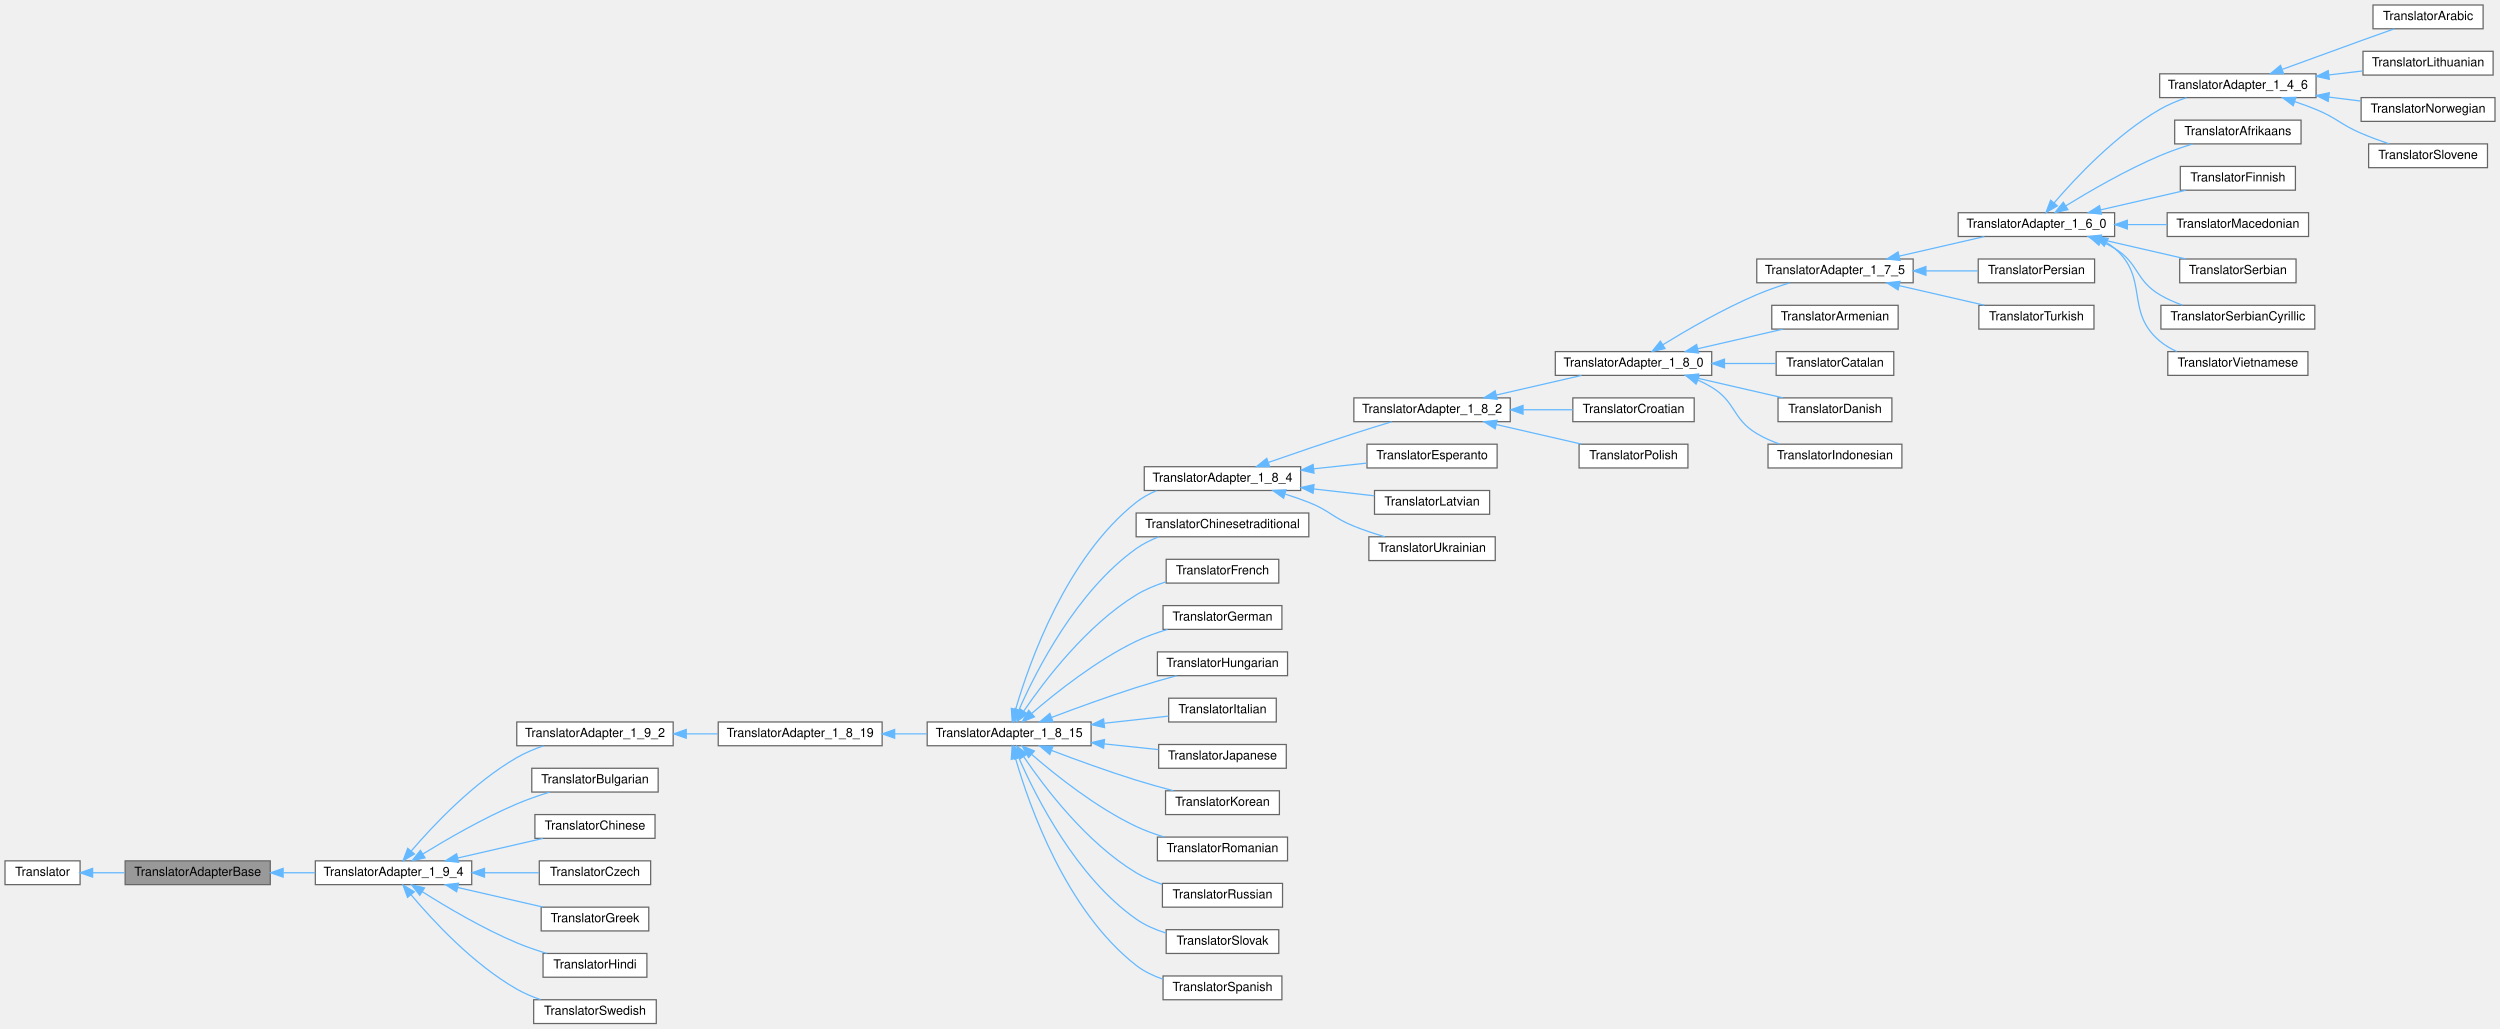
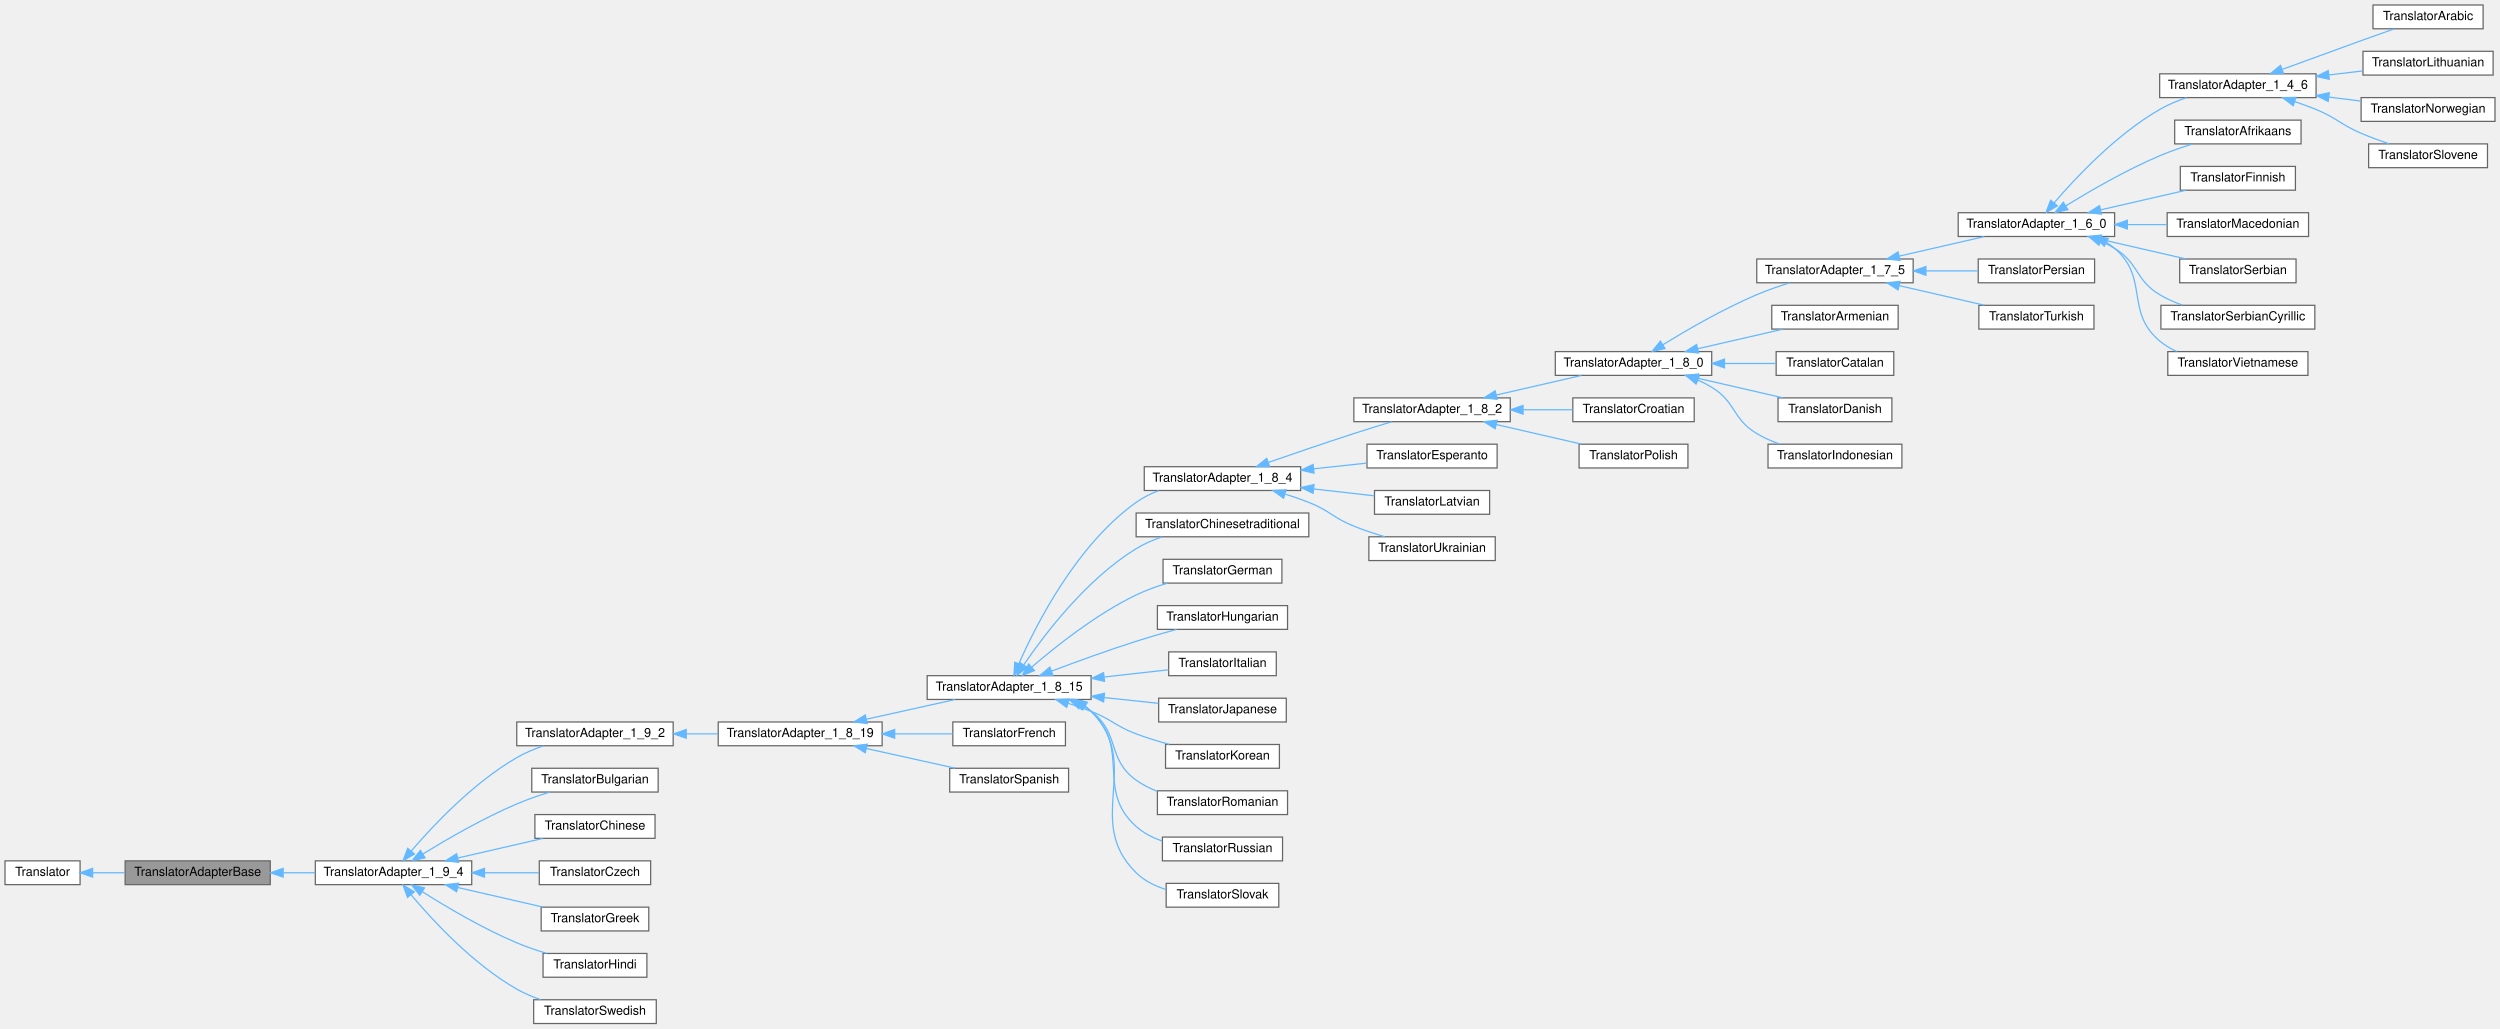
<svg xmlns="http://www.w3.org/2000/svg" xmlns:xlink="http://www.w3.org/1999/xlink" width="1998pt" height="822pt" viewBox="0.00 0.00 1998.00 822.00">
  <g id="graph0" class="graph" transform="scale(1 1) rotate(0) translate(4 818)">
    <g id="node1" class="node">
      <g id="a_node1">
        <a xlink:title="Base of the translator adapter tree.">
          <polygon fill="#999999" stroke="#666666" points="212,-130 96,-130 96,-111 212,-111 212,-130" />
          <text text-anchor="middle" x="154" y="-118" font-family="Helvetica,sans-Serif" font-size="10.00" fill="#000000">TranslatorAdapterBase</text>
        </a>
      </g>
    </g>
    <g id="node3" class="node">
      <g id="a_node3">
        <a xlink:href="../../d0/d33/class_translator_adapter__1__9__4.html" target="_top" xlink:title=" ">
          <polygon fill="#ffffff" stroke="#666666" points="373,-130 248,-130 248,-111 373,-111 373,-130" />
          <text text-anchor="middle" x="310.5" y="-118" font-family="Helvetica,sans-Serif" font-size="10.00" fill="#000000">TranslatorAdapter_1_9_4</text>
        </a>
      </g>
    </g>
    <g id="edge2" class="edge">
      <path fill="none" stroke="#63b8ff" d="M222.505,-120.5C230.977,-120.5 239.603,-120.5 247.979,-120.5" />
      <polygon fill="#63b8ff" stroke="#63b8ff" points="222.275,-117 212.275,-120.5 222.275,-124 222.275,-117" />
    </g>
    <g id="node2" class="node">
      <g id="a_node2">
        <a xlink:href="../../d8/dfb/class_translator.html" target="_top" xlink:title="Abstract base class for all translatable text fragments.">
          <polygon fill="#ffffff" stroke="#666666" points="60,-130 0,-130 0,-111 60,-111 60,-130" />
          <text text-anchor="middle" x="30" y="-118" font-family="Helvetica,sans-Serif" font-size="10.00" fill="#000000">Translator</text>
        </a>
      </g>
    </g>
    <g id="edge1" class="edge">
      <path fill="none" stroke="#63b8ff" d="M70.281,-120.5C78.379,-120.5 87.043,-120.5 95.614,-120.5" />
      <polygon fill="#63b8ff" stroke="#63b8ff" points="70.017,-117 60.017,-120.5 70.017,-124 70.017,-117" />
    </g>
    <g id="node4" class="node">
      <g id="a_node4">
        <a xlink:href="../../d3/d2e/class_translator_adapter__1__9__2.html" target="_top" xlink:title=" ">
          <polygon fill="#ffffff" stroke="#666666" points="534,-241 409,-241 409,-222 534,-222 534,-241" />
          <text text-anchor="middle" x="471.5" y="-229" font-family="Helvetica,sans-Serif" font-size="10.00" fill="#000000">TranslatorAdapter_1_9_2</text>
        </a>
      </g>
    </g>
    <g id="edge3" class="edge">
      <path fill="none" stroke="#63b8ff" d="M324.555,-137.758C342.22,-158.372 374.439,-192.564 409,-212.5 415.582,-216.297 423,-219.407 430.365,-221.931" />
      <polygon fill="#63b8ff" stroke="#63b8ff" points="327.224,-135.494 318.115,-130.084 321.862,-139.994 327.224,-135.494" />
    </g>
    <g id="node45" class="node">
      <g id="a_node45">
        <a xlink:href="../../da/dbb/class_translator_bulgarian.html" target="_top" xlink:title=" ">
          <polygon fill="#ffffff" stroke="#666666" points="522,-204 421,-204 421,-185 522,-185 522,-204" />
          <text text-anchor="middle" x="471.5" y="-192" font-family="Helvetica,sans-Serif" font-size="10.00" fill="#000000">TranslatorBulgarian</text>
        </a>
      </g>
    </g>
    <g id="edge44" class="edge">
      <path fill="none" stroke="#63b8ff" d="M333.867,-135.431C353.384,-147.435 382.238,-164.116 409,-175.5 417.349,-179.051 426.583,-182.239 435.334,-184.942" />
      <polygon fill="#63b8ff" stroke="#63b8ff" points="335.681,-132.438 325.343,-130.12 331.979,-138.379 335.681,-132.438" />
    </g>
    <g id="node46" class="node">
      <g id="a_node46">
        <a xlink:href="../../d6/db6/class_translator_chinese.html" target="_top" xlink:title=" ">
          <polygon fill="#ffffff" stroke="#666666" points="519.5,-167 423.5,-167 423.5,-148 519.5,-148 519.5,-167" />
          <text text-anchor="middle" x="471.5" y="-155" font-family="Helvetica,sans-Serif" font-size="10.00" fill="#000000">TranslatorChinese</text>
        </a>
      </g>
    </g>
    <g id="edge45" class="edge">
      <path fill="none" stroke="#63b8ff" d="M361.795,-132.288C383.775,-137.34 409.115,-143.163 429.899,-147.94" />
      <polygon fill="#63b8ff" stroke="#63b8ff" points="362.491,-128.857 351.962,-130.028 360.923,-135.679 362.491,-128.857" />
    </g>
    <g id="node47" class="node">
      <g id="a_node47">
        <a xlink:href="../../dd/d8a/class_translator_czech.html" target="_top" xlink:title=" ">
          <polygon fill="#ffffff" stroke="#666666" points="516,-130 427,-130 427,-111 516,-111 516,-130" />
          <text text-anchor="middle" x="471.5" y="-118" font-family="Helvetica,sans-Serif" font-size="10.00" fill="#000000">TranslatorCzech</text>
        </a>
      </g>
    </g>
    <g id="edge46" class="edge">
      <path fill="none" stroke="#63b8ff" d="M383.345,-120.5C398.103,-120.5 413.207,-120.5 426.649,-120.5" />
      <polygon fill="#63b8ff" stroke="#63b8ff" points="383.208,-117 373.208,-120.5 383.208,-124 383.208,-117" />
    </g>
    <g id="node48" class="node">
      <g id="a_node48">
        <a xlink:href="../../df/d75/class_translator_greek.html" target="_top" xlink:title=" ">
          <polygon fill="#ffffff" stroke="#666666" points="514.5,-93 428.5,-93 428.5,-74 514.5,-74 514.5,-93" />
          <text text-anchor="middle" x="471.5" y="-81" font-family="Helvetica,sans-Serif" font-size="10.00" fill="#000000">TranslatorGreek</text>
        </a>
      </g>
    </g>
    <g id="edge47" class="edge">
      <path fill="none" stroke="#63b8ff" d="M361.795,-108.712C383.775,-103.66 409.115,-97.837 429.899,-93.06" />
      <polygon fill="#63b8ff" stroke="#63b8ff" points="360.923,-105.321 351.962,-110.972 362.491,-112.143 360.923,-105.321" />
    </g>
    <g id="node49" class="node">
      <g id="a_node49">
        <a xlink:href="../../d1/d8a/class_translator_hindi.html" target="_top" xlink:title=" ">
          <polygon fill="#ffffff" stroke="#666666" points="513,-56 430,-56 430,-37 513,-37 513,-56" />
          <text text-anchor="middle" x="471.5" y="-44" font-family="Helvetica,sans-Serif" font-size="10.00" fill="#000000">TranslatorHindi</text>
        </a>
      </g>
    </g>
    <g id="edge48" class="edge">
      <path fill="none" stroke="#63b8ff" d="M333.446,-105.378C352.917,-93.062 381.926,-75.905 409,-64.5 416.596,-61.3 424.943,-58.461 432.993,-56.038" />
      <polygon fill="#63b8ff" stroke="#63b8ff" points="331.485,-102.478 324.958,-110.823 335.265,-108.37 331.485,-102.478" />
    </g>
    <g id="node50" class="node">
      <g id="a_node50">
        <a xlink:href="../../d5/d5c/class_translator_swedish.html" target="_top" xlink:title=" ">
          <polygon fill="#ffffff" stroke="#666666" points="520.5,-19 422.5,-19 422.5,0 520.5,0 520.5,-19" />
          <text text-anchor="middle" x="471.5" y="-7" font-family="Helvetica,sans-Serif" font-size="10.00" fill="#000000">TranslatorSwedish</text>
        </a>
      </g>
    </g>
    <g id="edge49" class="edge">
      <path fill="none" stroke="#63b8ff" d="M324.466,-102.962C342.041,-82.031 374.171,-47.375 409,-27.5 414.884,-24.142 421.444,-21.369 428.038,-19.092" />
      <polygon fill="#63b8ff" stroke="#63b8ff" points="321.705,-100.808 318.061,-110.757 327.113,-105.252 321.705,-100.808" />
    </g>
    <g id="node5" class="node">
      <g id="a_node5">
        <a xlink:href="../../de/dde/class_translator_adapter__1__8__19.html" target="_top" xlink:title=" ">
          <polygon fill="#ffffff" stroke="#666666" points="701,-241 570,-241 570,-222 701,-222 701,-241" />
          <text text-anchor="middle" x="635.5" y="-229" font-family="Helvetica,sans-Serif" font-size="10.00" fill="#000000">TranslatorAdapter_1_8_19</text>
        </a>
      </g>
    </g>
    <g id="edge4" class="edge">
      <path fill="none" stroke="#63b8ff" d="M544.574,-231.5C552.956,-231.5 561.463,-231.5 569.74,-231.5" />
      <polygon fill="#63b8ff" stroke="#63b8ff" points="544.438,-228 534.438,-231.5 544.438,-235 544.438,-228" />
    </g>
    <g id="node6" class="node">
      <g id="a_node6">
        <a xlink:href="../../d4/d2e/class_translator_adapter__1__8__15.html" target="_top" xlink:title=" ">
-           <polygon fill="#ffffff" stroke="#666666" points="868,-241 737,-241 737,-222 868,-222 868,-241" />
-           <text text-anchor="middle" x="802.5" y="-229" font-family="Helvetica,sans-Serif" font-size="10.00" fill="#000000">TranslatorAdapter_1_8_15</text>
+           <polygon fill="#ffffff" stroke="#666666" points="868,-278 737,-278 737,-259 868,-259 868,-278" />
+           <text text-anchor="middle" x="802.5" y="-266" font-family="Helvetica,sans-Serif" font-size="10.00" fill="#000000">TranslatorAdapter_1_8_15</text>
        </a>
      </g>
    </g>
    <g id="edge5" class="edge">
-       <path fill="none" stroke="#63b8ff" d="M711.066,-231.5C719.685,-231.5 728.417,-231.5 736.891,-231.5" />
+       <path fill="none" stroke="#63b8ff" d="M688.399,-243.22C711.269,-248.287 737.692,-254.142 759.349,-258.94" />
+       <polygon fill="#63b8ff" stroke="#63b8ff" points="689.027,-239.774 678.507,-241.028 687.513,-246.609 689.027,-239.774" />
+     </g>
+     <g id="node43" class="node">
+       <g id="a_node43">
+         <a xlink:href="../../da/d1a/class_translator_french.html" target="_top" xlink:title=" ">
+           <polygon fill="#ffffff" stroke="#666666" points="847.5,-241 757.5,-241 757.5,-222 847.5,-222 847.5,-241" />
+           <text text-anchor="middle" x="802.5" y="-229" font-family="Helvetica,sans-Serif" font-size="10.00" fill="#000000">TranslatorFrench</text>
+         </a>
+       </g>
+     </g>
+     <g id="edge42" class="edge">
+       <path fill="none" stroke="#63b8ff" d="M711.271,-231.5C726.982,-231.5 743.061,-231.5 757.258,-231.5" />
      <polygon fill="#63b8ff" stroke="#63b8ff" points="711.024,-228 701.024,-231.5 711.024,-235 711.024,-228" />
+     </g>
+     <g id="node44" class="node">
+       <g id="a_node44">
+         <a xlink:href="../../dc/d44/class_translator_spanish.html" target="_top" xlink:title=" ">
+           <polygon fill="#ffffff" stroke="#666666" points="850,-204 755,-204 755,-185 850,-185 850,-204" />
+           <text text-anchor="middle" x="802.5" y="-192" font-family="Helvetica,sans-Serif" font-size="10.00" fill="#000000">TranslatorSpanish</text>
+         </a>
+       </g>
+     </g>
+     <g id="edge43" class="edge">
+       <path fill="none" stroke="#63b8ff" d="M688.399,-219.78C711.269,-214.713 737.692,-208.858 759.349,-204.06" />
+       <polygon fill="#63b8ff" stroke="#63b8ff" points="687.513,-216.391 678.507,-221.972 689.027,-223.226 687.513,-216.391" />
    </g>
    <g id="node7" class="node">
      <g id="a_node7">
        <a xlink:href="../../de/d2f/class_translator_adapter__1__8__4.html" target="_top" xlink:title=" ">
          <polygon fill="#ffffff" stroke="#666666" points="1035.5,-445 910.5,-445 910.5,-426 1035.5,-426 1035.5,-445" />
          <text text-anchor="middle" x="973" y="-433" font-family="Helvetica,sans-Serif" font-size="10.00" fill="#000000">TranslatorAdapter_1_8_4</text>
        </a>
      </g>
    </g>
    <g id="edge6" class="edge">
-       <path fill="none" stroke="#63b8ff" d="M807.689,-251.123C818.745,-289.03 848.282,-372.461 904,-416.5 908.874,-420.352 914.476,-423.425 920.336,-425.875" />
-       <polygon fill="#63b8ff" stroke="#63b8ff" points="811.009,-249.999 804.947,-241.31 804.267,-251.883 811.009,-249.999" />
+       <path fill="none" stroke="#63b8ff" d="M810.334,-287.654C824.308,-319.387 856.585,-382.709 904,-416.5 909.464,-420.394 915.693,-423.491 922.121,-425.953" />
+       <polygon fill="#63b8ff" stroke="#63b8ff" points="813.441,-286.019 806.301,-278.191 807.002,-288.763 813.441,-286.019" />
    </g>
    <g id="node34" class="node">
      <g id="a_node34">
        <a xlink:href="../../dd/df6/class_translator_chinesetraditional.html" target="_top" xlink:title=" ">
          <polygon fill="#ffffff" stroke="#666666" points="1042,-408 904,-408 904,-389 1042,-389 1042,-408" />
          <text text-anchor="middle" x="973" y="-396" font-family="Helvetica,sans-Serif" font-size="10.00" fill="#000000">TranslatorChinesetraditional</text>
        </a>
      </g>
    </g>
    <g id="edge33" class="edge">
-       <path fill="none" stroke="#63b8ff" d="M810.334,-250.654C824.308,-282.387 856.585,-345.709 904,-379.5 909.464,-383.394 915.693,-386.491 922.121,-388.953" />
-       <polygon fill="#63b8ff" stroke="#63b8ff" points="813.441,-249.018 806.301,-241.191 807.002,-251.763 813.441,-249.018" />
+       <path fill="none" stroke="#63b8ff" d="M814.172,-286.649C831.02,-311.372 864.505,-355.319 904,-379.5 910.358,-383.393 917.526,-386.505 924.775,-388.988" />
+       <polygon fill="#63b8ff" stroke="#63b8ff" points="817.003,-284.585 808.552,-278.196 811.174,-288.461 817.003,-284.585" />
    </g>
    <g id="node35" class="node">
      <g id="a_node35">
-         <a xlink:href="../../da/d1a/class_translator_french.html" target="_top" xlink:title=" ">
-           <polygon fill="#ffffff" stroke="#666666" points="1018,-371 928,-371 928,-352 1018,-352 1018,-371" />
-           <text text-anchor="middle" x="973" y="-359" font-family="Helvetica,sans-Serif" font-size="10.00" fill="#000000">TranslatorFrench</text>
+         <a xlink:href="../../d6/d07/class_translator_german.html" target="_top" xlink:title=" ">
+           <polygon fill="#ffffff" stroke="#666666" points="1020.5,-371 925.5,-371 925.5,-352 1020.5,-352 1020.5,-371" />
+           <text text-anchor="middle" x="973" y="-359" font-family="Helvetica,sans-Serif" font-size="10.00" fill="#000000">TranslatorGerman</text>
        </a>
      </g>
    </g>
    <g id="edge34" class="edge">
-       <path fill="none" stroke="#63b8ff" d="M814.172,-249.649C831.02,-274.372 864.505,-318.319 904,-342.5 911.206,-346.912 919.452,-350.32 927.677,-352.947" />
-       <polygon fill="#63b8ff" stroke="#63b8ff" points="817.003,-247.585 808.552,-241.196 811.174,-251.461 817.003,-247.585" />
+       <path fill="none" stroke="#63b8ff" d="M820.625,-284.89C839.976,-301.59 872.174,-327.152 904,-342.5 911.834,-346.278 920.543,-349.41 929.062,-351.968" />
+       <polygon fill="#63b8ff" stroke="#63b8ff" points="822.744,-282.093 812.922,-278.121 818.123,-287.351 822.744,-282.093" />
    </g>
    <g id="node36" class="node">
      <g id="a_node36">
-         <a xlink:href="../../d6/d07/class_translator_german.html" target="_top" xlink:title=" ">
-           <polygon fill="#ffffff" stroke="#666666" points="1020.5,-334 925.5,-334 925.5,-315 1020.5,-315 1020.5,-334" />
-           <text text-anchor="middle" x="973" y="-322" font-family="Helvetica,sans-Serif" font-size="10.00" fill="#000000">TranslatorGerman</text>
+         <a xlink:href="../../db/d5f/class_translator_hungarian.html" target="_top" xlink:title=" ">
+           <polygon fill="#ffffff" stroke="#666666" points="1025,-334 921,-334 921,-315 1025,-315 1025,-334" />
+           <text text-anchor="middle" x="973" y="-322" font-family="Helvetica,sans-Serif" font-size="10.00" fill="#000000">TranslatorHungarian</text>
        </a>
      </g>
    </g>
    <g id="edge35" class="edge">
-       <path fill="none" stroke="#63b8ff" d="M820.625,-247.89C839.976,-264.59 872.174,-290.152 904,-305.5 911.834,-309.278 920.543,-312.41 929.062,-314.968" />
-       <polygon fill="#63b8ff" stroke="#63b8ff" points="822.744,-245.093 812.922,-241.121 818.123,-250.351 822.744,-245.093" />
+       <path fill="none" stroke="#63b8ff" d="M836.345,-281.615C855.968,-289.024 881.226,-298.227 904,-305.5 914.416,-308.827 925.824,-312.111 936.312,-314.99" />
+       <polygon fill="#63b8ff" stroke="#63b8ff" points="837.512,-278.315 826.921,-278.032 835.024,-284.858 837.512,-278.315" />
    </g>
    <g id="node37" class="node">
      <g id="a_node37">
-         <a xlink:href="../../db/d5f/class_translator_hungarian.html" target="_top" xlink:title=" ">
-           <polygon fill="#ffffff" stroke="#666666" points="1025,-297 921,-297 921,-278 1025,-278 1025,-297" />
-           <text text-anchor="middle" x="973" y="-285" font-family="Helvetica,sans-Serif" font-size="10.00" fill="#000000">TranslatorHungarian</text>
+         <a xlink:href="../../d2/df8/class_translator_italian.html" target="_top" xlink:title=" ">
+           <polygon fill="#ffffff" stroke="#666666" points="1016,-297 930,-297 930,-278 1016,-278 1016,-297" />
+           <text text-anchor="middle" x="973" y="-285" font-family="Helvetica,sans-Serif" font-size="10.00" fill="#000000">TranslatorItalian</text>
        </a>
      </g>
    </g>
    <g id="edge36" class="edge">
-       <path fill="none" stroke="#63b8ff" d="M836.345,-244.615C855.968,-252.024 881.226,-261.227 904,-268.5 914.416,-271.827 925.824,-275.111 936.312,-277.99" />
-       <polygon fill="#63b8ff" stroke="#63b8ff" points="837.512,-241.315 826.921,-241.032 835.024,-247.858 837.512,-241.315" />
+       <path fill="none" stroke="#63b8ff" d="M878.672,-276.988C896.226,-278.945 914.299,-280.959 929.869,-282.694" />
+       <polygon fill="#63b8ff" stroke="#63b8ff" points="878.746,-273.475 868.42,-275.846 877.971,-280.432 878.746,-273.475" />
    </g>
    <g id="node38" class="node">
      <g id="a_node38">
-         <a xlink:href="../../d2/df8/class_translator_italian.html" target="_top" xlink:title=" ">
-           <polygon fill="#ffffff" stroke="#666666" points="1016,-260 930,-260 930,-241 1016,-241 1016,-260" />
-           <text text-anchor="middle" x="973" y="-248" font-family="Helvetica,sans-Serif" font-size="10.00" fill="#000000">TranslatorItalian</text>
+         <a xlink:href="../../d1/d6a/class_translator_japanese.html" target="_top" xlink:title=" ">
+           <polygon fill="#ffffff" stroke="#666666" points="1024,-260 922,-260 922,-241 1024,-241 1024,-260" />
+           <text text-anchor="middle" x="973" y="-248" font-family="Helvetica,sans-Serif" font-size="10.00" fill="#000000">TranslatorJapanese</text>
        </a>
      </g>
    </g>
    <g id="edge37" class="edge">
-       <path fill="none" stroke="#63b8ff" d="M878.672,-239.988C896.226,-241.945 914.299,-243.959 929.869,-245.694" />
-       <polygon fill="#63b8ff" stroke="#63b8ff" points="878.746,-236.475 868.42,-238.846 877.971,-243.432 878.746,-236.475" />
+       <path fill="none" stroke="#63b8ff" d="M878.484,-260.478C893.139,-258.931 908.163,-257.345 921.797,-255.906" />
+       <polygon fill="#63b8ff" stroke="#63b8ff" points="877.997,-257.01 868.42,-261.541 878.732,-263.971 877.997,-257.01" />
    </g>
    <g id="node39" class="node">
      <g id="a_node39">
-         <a xlink:href="../../d1/d6a/class_translator_japanese.html" target="_top" xlink:title=" ">
-           <polygon fill="#ffffff" stroke="#666666" points="1024,-223 922,-223 922,-204 1024,-204 1024,-223" />
-           <text text-anchor="middle" x="973" y="-211" font-family="Helvetica,sans-Serif" font-size="10.00" fill="#000000">TranslatorJapanese</text>
+         <a xlink:href="../../db/dcc/class_translator_korean.html" target="_top" xlink:title=" ">
+           <polygon fill="#ffffff" stroke="#666666" points="1018.5,-223 927.5,-223 927.5,-204 1018.5,-204 1018.5,-223" />
+           <text text-anchor="middle" x="973" y="-211" font-family="Helvetica,sans-Serif" font-size="10.00" fill="#000000">TranslatorKorean</text>
        </a>
      </g>
    </g>
    <g id="edge38" class="edge">
-       <path fill="none" stroke="#63b8ff" d="M878.484,-223.478C893.139,-221.931 908.163,-220.345 921.797,-218.906" />
-       <polygon fill="#63b8ff" stroke="#63b8ff" points="877.997,-220.01 868.42,-224.541 878.732,-226.971 877.997,-220.01" />
+       <path fill="none" stroke="#63b8ff" d="M849.661,-255.937C855.888,-253.954 862.139,-251.793 868,-249.5 884.659,-242.981 887.255,-237.792 904,-231.5 912.46,-228.321 921.706,-225.492 930.601,-223.071" />
+       <polygon fill="#63b8ff" stroke="#63b8ff" points="848.498,-252.633 839.957,-258.902 850.543,-259.327 848.498,-252.633" />
    </g>
    <g id="node40" class="node">
      <g id="a_node40">
-         <a xlink:href="../../db/dcc/class_translator_korean.html" target="_top" xlink:title=" ">
-           <polygon fill="#ffffff" stroke="#666666" points="1018.5,-186 927.5,-186 927.5,-167 1018.5,-167 1018.5,-186" />
-           <text text-anchor="middle" x="973" y="-174" font-family="Helvetica,sans-Serif" font-size="10.00" fill="#000000">TranslatorKorean</text>
+         <a xlink:href="../../da/d32/class_translator_romanian.html" target="_top" xlink:title=" ">
+           <polygon fill="#ffffff" stroke="#666666" points="1025,-186 921,-186 921,-167 1025,-167 1025,-186" />
+           <text text-anchor="middle" x="973" y="-174" font-family="Helvetica,sans-Serif" font-size="10.00" fill="#000000">TranslatorRomanian</text>
        </a>
      </g>
    </g>
    <g id="edge39" class="edge">
-       <path fill="none" stroke="#63b8ff" d="M836.308,-218.268C855.919,-210.822 881.178,-201.619 904,-194.5 913.573,-191.514 923.996,-188.615 933.772,-186.048" />
-       <polygon fill="#63b8ff" stroke="#63b8ff" points="834.979,-215.029 826.891,-221.873 837.481,-221.567 834.979,-215.029" />
+       <path fill="none" stroke="#63b8ff" d="M859.638,-254.738C862.571,-253.175 865.382,-251.436 868,-249.5 891.49,-232.128 880.277,-211.551 904,-194.5 909.127,-190.815 914.949,-187.884 920.987,-185.552" />
+       <polygon fill="#63b8ff" stroke="#63b8ff" points="858.171,-251.56 850.546,-258.915 861.094,-257.921 858.171,-251.56" />
    </g>
    <g id="node41" class="node">
      <g id="a_node41">
-         <a xlink:href="../../da/d32/class_translator_romanian.html" target="_top" xlink:title=" ">
-           <polygon fill="#ffffff" stroke="#666666" points="1025,-149 921,-149 921,-130 1025,-130 1025,-149" />
-           <text text-anchor="middle" x="973" y="-137" font-family="Helvetica,sans-Serif" font-size="10.00" fill="#000000">TranslatorRomanian</text>
+         <a xlink:href="../../d0/dab/class_translator_russian.html" target="_top" xlink:title=" ">
+           <polygon fill="#ffffff" stroke="#666666" points="1021,-149 925,-149 925,-130 1021,-130 1021,-149" />
+           <text text-anchor="middle" x="973" y="-137" font-family="Helvetica,sans-Serif" font-size="10.00" fill="#000000">TranslatorRussian</text>
        </a>
      </g>
    </g>
    <g id="edge40" class="edge">
-       <path fill="none" stroke="#63b8ff" d="M820.584,-215.023C839.9,-198.252 872.071,-172.632 904,-157.5 911.048,-154.16 918.806,-151.373 926.497,-149.071" />
-       <polygon fill="#63b8ff" stroke="#63b8ff" points="818.066,-212.577 812.895,-221.824 822.704,-217.82 818.066,-212.577" />
+       <path fill="none" stroke="#63b8ff" d="M862.433,-253.882C864.394,-252.547 866.26,-251.089 868,-249.5 900.423,-219.891 871.179,-186.666 904,-157.5 909.923,-152.237 917.197,-148.48 924.776,-145.806" />
+       <polygon fill="#63b8ff" stroke="#63b8ff" points="860.326,-251.051 853.316,-258.996 863.75,-257.156 860.326,-251.051" />
    </g>
    <g id="node42" class="node">
      <g id="a_node42">
-         <a xlink:href="../../d0/dab/class_translator_russian.html" target="_top" xlink:title=" ">
-           <polygon fill="#ffffff" stroke="#666666" points="1021,-112 925,-112 925,-93 1021,-93 1021,-112" />
-           <text text-anchor="middle" x="973" y="-100" font-family="Helvetica,sans-Serif" font-size="10.00" fill="#000000">TranslatorRussian</text>
+         <a xlink:href="../../d2/d53/class_translator_slovak.html" target="_top" xlink:title=" ">
+           <polygon fill="#ffffff" stroke="#666666" points="1018,-112 928,-112 928,-93 1018,-93 1018,-112" />
+           <text text-anchor="middle" x="973" y="-100" font-family="Helvetica,sans-Serif" font-size="10.00" fill="#000000">TranslatorSlovak</text>
        </a>
      </g>
    </g>
    <g id="edge41" class="edge">
-       <path fill="none" stroke="#63b8ff" d="M814.126,-213.276C830.92,-188.464 864.343,-144.414 904,-120.5 910.361,-116.664 917.531,-113.638 924.78,-111.252" />
-       <polygon fill="#63b8ff" stroke="#63b8ff" points="811.113,-211.487 808.526,-221.761 816.956,-215.343 811.113,-211.487" />
-     </g>
-     <g id="node43" class="node">
-       <g id="a_node43">
-         <a xlink:href="../../d2/d53/class_translator_slovak.html" target="_top" xlink:title=" ">
-           <polygon fill="#ffffff" stroke="#666666" points="1018,-75 928,-75 928,-56 1018,-56 1018,-75" />
-           <text text-anchor="middle" x="973" y="-63" font-family="Helvetica,sans-Serif" font-size="10.00" fill="#000000">TranslatorSlovak</text>
-         </a>
-       </g>
-     </g>
-     <g id="edge42" class="edge">
-       <path fill="none" stroke="#63b8ff" d="M810.284,-212.276C824.185,-180.44 856.358,-116.97 904,-83.5 911.091,-78.518 919.463,-74.915 927.886,-72.309" />
-       <polygon fill="#63b8ff" stroke="#63b8ff" points="806.94,-211.197 806.274,-221.771 813.389,-213.92 806.94,-211.197" />
-     </g>
-     <g id="node44" class="node">
-       <g id="a_node44">
-         <a xlink:href="../../dc/d44/class_translator_spanish.html" target="_top" xlink:title=" ">
-           <polygon fill="#ffffff" stroke="#666666" points="1020.5,-38 925.5,-38 925.5,-19 1020.5,-19 1020.5,-38" />
-           <text text-anchor="middle" x="973" y="-26" font-family="Helvetica,sans-Serif" font-size="10.00" fill="#000000">TranslatorSpanish</text>
-         </a>
-       </g>
-     </g>
-     <g id="edge43" class="edge">
-       <path fill="none" stroke="#63b8ff" d="M807.636,-211.81C818.601,-173.787 847.985,-90.161 904,-46.5 910.249,-41.629 917.686,-38.069 925.327,-35.468" />
-       <polygon fill="#63b8ff" stroke="#63b8ff" points="804.206,-211.084 804.92,-221.655 810.954,-212.946 804.206,-211.084" />
+       <path fill="none" stroke="#63b8ff" d="M863.399,-253.535C865.023,-252.294 866.563,-250.952 868,-249.5 909.875,-207.196 861.555,-162.231 904,-120.5 910.533,-114.077 919.054,-109.864 927.869,-107.119" />
+       <polygon fill="#63b8ff" stroke="#63b8ff" points="861.339,-250.693 854.681,-258.934 865.025,-256.644 861.339,-250.693" />
    </g>
    <g id="node8" class="node">
      <g id="a_node8">
        <a xlink:href="../../d2/d75/class_translator_adapter__1__8__2.html" target="_top" xlink:title=" ">
          <polygon fill="#ffffff" stroke="#666666" points="1203,-500 1078,-500 1078,-481 1203,-481 1203,-500" />
          <text text-anchor="middle" x="1140.5" y="-488" font-family="Helvetica,sans-Serif" font-size="10.00" fill="#000000">TranslatorAdapter_1_8_2</text>
        </a>
      </g>
    </g>
    <g id="edge7" class="edge">
      <path fill="none" stroke="#63b8ff" d="M1009.804,-448.473C1029.9,-455.467 1055.255,-464.146 1078,-471.5 1087.82,-474.675 1098.556,-477.993 1108.316,-480.952" />
      <polygon fill="#63b8ff" stroke="#63b8ff" points="1010.702,-445.079 1000.107,-445.087 1008.394,-451.688 1010.702,-445.079" />
    </g>
    <g id="node31" class="node">
      <g id="a_node31">
        <a xlink:href="../../d2/d07/class_translator_esperanto.html" target="_top" xlink:title=" ">
          <polygon fill="#ffffff" stroke="#666666" points="1192.5,-463 1088.5,-463 1088.5,-444 1192.5,-444 1192.5,-463" />
          <text text-anchor="middle" x="1140.5" y="-451" font-family="Helvetica,sans-Serif" font-size="10.00" fill="#000000">TranslatorEsperanto</text>
        </a>
      </g>
    </g>
    <g id="edge30" class="edge">
      <path fill="none" stroke="#63b8ff" d="M1046.085,-443.354C1060.279,-444.879 1074.889,-446.449 1088.246,-447.885" />
      <polygon fill="#63b8ff" stroke="#63b8ff" points="1046.164,-439.842 1035.847,-442.254 1045.416,-446.802 1046.164,-439.842" />
    </g>
    <g id="node32" class="node">
      <g id="a_node32">
        <a xlink:href="../../d8/d83/class_translator_latvian.html" target="_top" xlink:title=" ">
          <polygon fill="#ffffff" stroke="#666666" points="1186.5,-426 1094.5,-426 1094.5,-407 1186.5,-407 1186.5,-426" />
          <text text-anchor="middle" x="1140.5" y="-414" font-family="Helvetica,sans-Serif" font-size="10.00" fill="#000000">TranslatorLatvian</text>
        </a>
      </g>
    </g>
    <g id="edge31" class="edge">
      <path fill="none" stroke="#63b8ff" d="M1045.97,-427.223C1062.381,-425.361 1079.353,-423.436 1094.31,-421.74" />
      <polygon fill="#63b8ff" stroke="#63b8ff" points="1045.389,-423.766 1035.847,-428.371 1046.178,-430.722 1045.389,-423.766" />
    </g>
    <g id="node33" class="node">
      <g id="a_node33">
        <a xlink:href="../../d1/d56/class_translator_ukrainian.html" target="_top" xlink:title=" ">
          <polygon fill="#ffffff" stroke="#666666" points="1191,-389 1090,-389 1090,-370 1191,-370 1191,-389" />
          <text text-anchor="middle" x="1140.5" y="-377" font-family="Helvetica,sans-Serif" font-size="10.00" fill="#000000">TranslatorUkrainian</text>
        </a>
      </g>
    </g>
    <g id="edge32" class="edge">
      <path fill="none" stroke="#63b8ff" d="M1023.23,-423.048C1029.618,-421.063 1036.011,-418.872 1042,-416.5 1058.82,-409.837 1061.219,-404.261 1078,-397.5 1085.855,-394.335 1094.472,-391.48 1102.73,-389.024" />
      <polygon fill="#63b8ff" stroke="#63b8ff" points="1021.854,-419.805 1013.255,-425.996 1023.837,-426.519 1021.854,-419.805" />
    </g>
    <g id="node9" class="node">
      <g id="a_node9">
        <a xlink:href="../../de/d49/class_translator_adapter__1__8__0.html" target="_top" xlink:title="Adapter class for languages that only contain translations up to version 1.8.0.">
          <polygon fill="#ffffff" stroke="#666666" points="1364,-537 1239,-537 1239,-518 1364,-518 1364,-537" />
          <text text-anchor="middle" x="1301.5" y="-525" font-family="Helvetica,sans-Serif" font-size="10.00" fill="#000000">TranslatorAdapter_1_8_0</text>
        </a>
      </g>
    </g>
    <g id="edge8" class="edge">
      <path fill="none" stroke="#63b8ff" d="M1191.795,-502.288C1213.775,-507.34 1239.114,-513.163 1259.899,-517.94" />
      <polygon fill="#63b8ff" stroke="#63b8ff" points="1192.491,-498.857 1181.961,-500.028 1190.924,-505.679 1192.491,-498.857" />
    </g>
    <g id="node29" class="node">
      <g id="a_node29">
        <a xlink:href="../../d9/d82/class_translator_croatian.html" target="_top" xlink:title=" ">
          <polygon fill="#ffffff" stroke="#666666" points="1350,-500 1253,-500 1253,-481 1350,-481 1350,-500" />
          <text text-anchor="middle" x="1301.5" y="-488" font-family="Helvetica,sans-Serif" font-size="10.00" fill="#000000">TranslatorCroatian</text>
        </a>
      </g>
    </g>
    <g id="edge28" class="edge">
      <path fill="none" stroke="#63b8ff" d="M1213.374,-490.5C1226.774,-490.5 1240.458,-490.5 1252.923,-490.5" />
      <polygon fill="#63b8ff" stroke="#63b8ff" points="1213.208,-487 1203.208,-490.5 1213.208,-494 1213.208,-487" />
    </g>
    <g id="node30" class="node">
      <g id="a_node30">
        <a xlink:href="../../de/d82/class_translator_polish.html" target="_top" xlink:title=" ">
          <polygon fill="#ffffff" stroke="#666666" points="1345,-463 1258,-463 1258,-444 1345,-444 1345,-463" />
          <text text-anchor="middle" x="1301.5" y="-451" font-family="Helvetica,sans-Serif" font-size="10.00" fill="#000000">TranslatorPolish</text>
        </a>
      </g>
    </g>
    <g id="edge29" class="edge">
      <path fill="none" stroke="#63b8ff" d="M1191.795,-478.712C1213.775,-473.66 1239.114,-467.837 1259.899,-463.06" />
      <polygon fill="#63b8ff" stroke="#63b8ff" points="1190.924,-475.321 1181.961,-480.972 1192.491,-482.143 1190.924,-475.321" />
    </g>
    <g id="node10" class="node">
      <g id="a_node10">
        <a xlink:href="../../da/d24/class_translator_adapter__1__7__5.html" target="_top" xlink:title="Adapter class for languages that only contain translations up to version 1.7.5.">
          <polygon fill="#ffffff" stroke="#666666" points="1525,-611 1400,-611 1400,-592 1525,-592 1525,-611" />
          <text text-anchor="middle" x="1462.5" y="-599" font-family="Helvetica,sans-Serif" font-size="10.00" fill="#000000">TranslatorAdapter_1_7_5</text>
        </a>
      </g>
    </g>
    <g id="edge9" class="edge">
      <path fill="none" stroke="#63b8ff" d="M1324.867,-542.431C1344.384,-554.435 1373.238,-571.116 1400,-582.5 1408.349,-586.051 1417.583,-589.239 1426.334,-591.942" />
      <polygon fill="#63b8ff" stroke="#63b8ff" points="1326.681,-539.438 1316.343,-537.12 1322.979,-545.379 1326.681,-539.438" />
    </g>
    <g id="node25" class="node">
      <g id="a_node25">
        <a xlink:href="../../da/db8/class_translator_armenian.html" target="_top" xlink:title=" ">
          <polygon fill="#ffffff" stroke="#666666" points="1513,-574 1412,-574 1412,-555 1513,-555 1513,-574" />
          <text text-anchor="middle" x="1462.5" y="-562" font-family="Helvetica,sans-Serif" font-size="10.00" fill="#000000">TranslatorArmenian</text>
        </a>
      </g>
    </g>
    <g id="edge24" class="edge">
      <path fill="none" stroke="#63b8ff" d="M1352.795,-539.288C1374.775,-544.34 1400.114,-550.163 1420.899,-554.94" />
      <polygon fill="#63b8ff" stroke="#63b8ff" points="1353.491,-535.857 1342.961,-537.028 1351.924,-542.679 1353.491,-535.857" />
    </g>
    <g id="node26" class="node">
      <g id="a_node26">
        <a xlink:href="../../d9/dc1/class_translator_catalan.html" target="_top" xlink:title=" ">
          <polygon fill="#ffffff" stroke="#666666" points="1509.5,-537 1415.5,-537 1415.5,-518 1509.5,-518 1509.5,-537" />
          <text text-anchor="middle" x="1462.5" y="-525" font-family="Helvetica,sans-Serif" font-size="10.00" fill="#000000">TranslatorCatalan</text>
        </a>
      </g>
    </g>
    <g id="edge25" class="edge">
      <path fill="none" stroke="#63b8ff" d="M1374.244,-527.5C1388.135,-527.5 1402.336,-527.5 1415.174,-527.5" />
      <polygon fill="#63b8ff" stroke="#63b8ff" points="1374.208,-524 1364.208,-527.5 1374.208,-531 1374.208,-524" />
    </g>
    <g id="node27" class="node">
      <g id="a_node27">
        <a xlink:href="../../d7/d21/class_translator_danish.html" target="_top" xlink:title=" ">
          <polygon fill="#ffffff" stroke="#666666" points="1508,-500 1417,-500 1417,-481 1508,-481 1508,-500" />
          <text text-anchor="middle" x="1462.5" y="-488" font-family="Helvetica,sans-Serif" font-size="10.00" fill="#000000">TranslatorDanish</text>
        </a>
      </g>
    </g>
    <g id="edge26" class="edge">
      <path fill="none" stroke="#63b8ff" d="M1352.795,-515.712C1374.775,-510.66 1400.114,-504.837 1420.899,-500.06" />
      <polygon fill="#63b8ff" stroke="#63b8ff" points="1351.924,-512.321 1342.961,-517.972 1353.491,-519.143 1351.924,-512.321" />
    </g>
    <g id="node28" class="node">
      <g id="a_node28">
        <a xlink:href="../../df/dc8/class_translator_indonesian.html" target="_top" xlink:title=" ">
          <polygon fill="#ffffff" stroke="#666666" points="1516,-463 1409,-463 1409,-444 1516,-444 1516,-463" />
          <text text-anchor="middle" x="1462.5" y="-451" font-family="Helvetica,sans-Serif" font-size="10.00" fill="#000000">TranslatorIndonesian</text>
        </a>
      </g>
    </g>
    <g id="edge27" class="edge">
      <path fill="none" stroke="#63b8ff" d="M1353.06,-514.163C1356.865,-512.478 1360.557,-510.597 1364,-508.5 1383.595,-496.564 1380.318,-483.291 1400,-471.5 1405.618,-468.134 1411.899,-465.37 1418.253,-463.106" />
      <polygon fill="#63b8ff" stroke="#63b8ff" points="1351.462,-511.031 1343.445,-517.957 1354.032,-517.542 1351.462,-511.031" />
    </g>
    <g id="node11" class="node">
      <g id="a_node11">
        <a xlink:href="../../d3/da1/class_translator_adapter__1__6__0.html" target="_top" xlink:title="Adapter class for languages that only contain translations up to version 1.6.0.">
          <polygon fill="#ffffff" stroke="#666666" points="1686,-648 1561,-648 1561,-629 1686,-629 1686,-648" />
          <text text-anchor="middle" x="1623.5" y="-636" font-family="Helvetica,sans-Serif" font-size="10.00" fill="#000000">TranslatorAdapter_1_6_0</text>
        </a>
      </g>
    </g>
    <g id="edge10" class="edge">
      <path fill="none" stroke="#63b8ff" d="M1513.795,-613.288C1535.775,-618.34 1561.114,-624.163 1581.899,-628.94" />
      <polygon fill="#63b8ff" stroke="#63b8ff" points="1514.491,-609.857 1503.961,-611.028 1512.924,-616.679 1514.491,-609.857" />
    </g>
    <g id="node23" class="node">
      <g id="a_node23">
        <a xlink:href="../../d5/d43/class_translator_persian.html" target="_top" xlink:title=" ">
          <polygon fill="#ffffff" stroke="#666666" points="1670,-611 1577,-611 1577,-592 1670,-592 1670,-611" />
          <text text-anchor="middle" x="1623.5" y="-599" font-family="Helvetica,sans-Serif" font-size="10.00" fill="#000000">TranslatorPersian</text>
        </a>
      </g>
    </g>
    <g id="edge22" class="edge">
      <path fill="none" stroke="#63b8ff" d="M1535.349,-601.5C1549.386,-601.5 1563.736,-601.5 1576.672,-601.5" />
      <polygon fill="#63b8ff" stroke="#63b8ff" points="1535.208,-598 1525.208,-601.5 1535.208,-605 1535.208,-598" />
    </g>
    <g id="node24" class="node">
      <g id="a_node24">
        <a xlink:href="../../dd/d80/class_translator_turkish.html" target="_top" xlink:title=" ">
          <polygon fill="#ffffff" stroke="#666666" points="1669.5,-574 1577.5,-574 1577.5,-555 1669.5,-555 1669.5,-574" />
          <text text-anchor="middle" x="1623.5" y="-562" font-family="Helvetica,sans-Serif" font-size="10.00" fill="#000000">TranslatorTurkish</text>
        </a>
      </g>
    </g>
    <g id="edge23" class="edge">
      <path fill="none" stroke="#63b8ff" d="M1513.795,-589.712C1535.775,-584.66 1561.114,-578.837 1581.899,-574.06" />
      <polygon fill="#63b8ff" stroke="#63b8ff" points="1512.924,-586.321 1503.961,-591.972 1514.491,-593.143 1512.924,-586.321" />
    </g>
    <g id="node12" class="node">
      <g id="a_node12">
        <a xlink:href="../../d4/d2b/class_translator_adapter__1__4__6.html" target="_top" xlink:title="Adapter class for languages that only contain translations up to version 1.4.6.">
          <polygon fill="#ffffff" stroke="#666666" points="1847,-759 1722,-759 1722,-740 1847,-740 1847,-759" />
          <text text-anchor="middle" x="1784.5" y="-747" font-family="Helvetica,sans-Serif" font-size="10.00" fill="#000000">TranslatorAdapter_1_4_6</text>
        </a>
      </g>
    </g>
    <g id="edge11" class="edge">
      <path fill="none" stroke="#63b8ff" d="M1637.555,-655.758C1655.22,-676.372 1687.439,-710.564 1722,-730.5 1728.582,-734.297 1736,-737.407 1743.365,-739.931" />
      <polygon fill="#63b8ff" stroke="#63b8ff" points="1640.224,-653.494 1631.115,-648.084 1634.862,-657.994 1640.224,-653.494" />
    </g>
    <g id="node17" class="node">
      <g id="a_node17">
        <a xlink:href="../../d3/d65/class_translator_afrikaans.html" target="_top" xlink:title=" ">
          <polygon fill="#ffffff" stroke="#666666" points="1835,-722 1734,-722 1734,-703 1835,-703 1835,-722" />
          <text text-anchor="middle" x="1784.5" y="-710" font-family="Helvetica,sans-Serif" font-size="10.00" fill="#000000">TranslatorAfrikaans</text>
        </a>
      </g>
    </g>
    <g id="edge16" class="edge">
      <path fill="none" stroke="#63b8ff" d="M1646.867,-653.431C1666.384,-665.435 1695.238,-682.116 1722,-693.5 1730.349,-697.051 1739.583,-700.239 1748.334,-702.942" />
      <polygon fill="#63b8ff" stroke="#63b8ff" points="1648.681,-650.438 1638.343,-648.12 1644.979,-656.379 1648.681,-650.438" />
    </g>
    <g id="node18" class="node">
      <g id="a_node18">
        <a xlink:href="../../de/df7/class_translator_finnish.html" target="_top" xlink:title=" ">
          <polygon fill="#ffffff" stroke="#666666" points="1830.5,-685 1738.5,-685 1738.5,-666 1830.5,-666 1830.5,-685" />
          <text text-anchor="middle" x="1784.5" y="-673" font-family="Helvetica,sans-Serif" font-size="10.00" fill="#000000">TranslatorFinnish</text>
        </a>
      </g>
    </g>
    <g id="edge17" class="edge">
      <path fill="none" stroke="#63b8ff" d="M1674.795,-650.288C1696.775,-655.34 1722.114,-661.163 1742.899,-665.94" />
      <polygon fill="#63b8ff" stroke="#63b8ff" points="1675.491,-646.857 1664.961,-648.028 1673.924,-653.679 1675.491,-646.857" />
    </g>
    <g id="node19" class="node">
      <g id="a_node19">
        <a xlink:href="../../d9/ddf/class_translator_macedonian.html" target="_top" xlink:title=" ">
          <polygon fill="#ffffff" stroke="#666666" points="1841,-648 1728,-648 1728,-629 1841,-629 1841,-648" />
          <text text-anchor="middle" x="1784.5" y="-636" font-family="Helvetica,sans-Serif" font-size="10.00" fill="#000000">TranslatorMacedonian</text>
        </a>
      </g>
    </g>
    <g id="edge18" class="edge">
      <path fill="none" stroke="#63b8ff" d="M1696.32,-638.5C1706.949,-638.5 1717.759,-638.5 1727.999,-638.5" />
      <polygon fill="#63b8ff" stroke="#63b8ff" points="1696.208,-635 1686.208,-638.5 1696.208,-642 1696.208,-635" />
    </g>
    <g id="node20" class="node">
      <g id="a_node20">
        <a xlink:href="../../d5/d0a/class_translator_serbian.html" target="_top" xlink:title=" ">
          <polygon fill="#ffffff" stroke="#666666" points="1831,-611 1738,-611 1738,-592 1831,-592 1831,-611" />
          <text text-anchor="middle" x="1784.5" y="-599" font-family="Helvetica,sans-Serif" font-size="10.00" fill="#000000">TranslatorSerbian</text>
        </a>
      </g>
    </g>
    <g id="edge19" class="edge">
      <path fill="none" stroke="#63b8ff" d="M1674.795,-626.712C1696.775,-621.66 1722.114,-615.837 1742.899,-611.06" />
      <polygon fill="#63b8ff" stroke="#63b8ff" points="1673.924,-623.321 1664.961,-628.972 1675.491,-630.143 1673.924,-623.321" />
    </g>
    <g id="node21" class="node">
      <g id="a_node21">
        <a xlink:href="../../dc/d03/class_translator_serbian_cyrillic.html" target="_top" xlink:title=" ">
          <polygon fill="#ffffff" stroke="#666666" points="1846,-574 1723,-574 1723,-555 1846,-555 1846,-574" />
          <text text-anchor="middle" x="1784.5" y="-562" font-family="Helvetica,sans-Serif" font-size="10.00" fill="#000000">TranslatorSerbianCyrillic</text>
        </a>
      </g>
    </g>
    <g id="edge20" class="edge">
      <path fill="none" stroke="#63b8ff" d="M1675.06,-625.163C1678.865,-623.478 1682.557,-621.597 1686,-619.5 1705.595,-607.564 1702.318,-594.291 1722,-582.5 1727.618,-579.134 1733.899,-576.37 1740.253,-574.106" />
      <polygon fill="#63b8ff" stroke="#63b8ff" points="1673.462,-622.031 1665.445,-628.957 1676.032,-628.542 1673.462,-622.031" />
    </g>
    <g id="node22" class="node">
      <g id="a_node22">
        <a xlink:href="../../df/d20/class_translator_vietnamese.html" target="_top" xlink:title=" ">
          <polygon fill="#ffffff" stroke="#666666" points="1840.5,-537 1728.5,-537 1728.5,-518 1840.5,-518 1840.5,-537" />
          <text text-anchor="middle" x="1784.5" y="-525" font-family="Helvetica,sans-Serif" font-size="10.00" fill="#000000">TranslatorVietnamese</text>
        </a>
      </g>
    </g>
    <g id="edge21" class="edge">
      <path fill="none" stroke="#63b8ff" d="M1679.592,-624.175C1681.849,-622.761 1684,-621.207 1686,-619.5 1713.818,-595.755 1694.008,-569.04 1722,-545.5 1726.062,-542.084 1730.739,-539.316 1735.668,-537.073" />
      <polygon fill="#63b8ff" stroke="#63b8ff" points="1677.681,-621.225 1670.448,-628.967 1680.931,-627.425 1677.681,-621.225" />
    </g>
    <g id="node13" class="node">
      <g id="a_node13">
        <a xlink:href="../../d3/de9/class_translator_arabic.html" target="_top" xlink:title=" ">
          <polygon fill="#ffffff" stroke="#666666" points="1980.5,-814 1892.5,-814 1892.5,-795 1980.5,-795 1980.5,-814" />
          <text text-anchor="middle" x="1936.5" y="-802" font-family="Helvetica,sans-Serif" font-size="10.00" fill="#000000">TranslatorArabic</text>
        </a>
      </g>
    </g>
    <g id="edge12" class="edge">
      <path fill="none" stroke="#63b8ff" d="M1820.005,-762.565C1838.728,-769.433 1862.092,-777.967 1883,-785.5 1891.624,-788.607 1901.043,-791.964 1909.54,-794.98" />
      <polygon fill="#63b8ff" stroke="#63b8ff" points="1820.994,-759.2 1810.4,-759.039 1818.581,-765.771 1820.994,-759.2" />
    </g>
    <g id="node14" class="node">
      <g id="a_node14">
        <a xlink:href="../../dc/d53/class_translator_lithuanian.html" target="_top" xlink:title=" ">
          <polygon fill="#ffffff" stroke="#666666" points="1988.5,-777 1884.5,-777 1884.5,-758 1988.5,-758 1988.5,-777" />
          <text text-anchor="middle" x="1936.5" y="-765" font-family="Helvetica,sans-Serif" font-size="10.00" fill="#000000">TranslatorLithuanian</text>
        </a>
      </g>
    </g>
    <g id="edge13" class="edge">
      <path fill="none" stroke="#63b8ff" d="M1857.344,-758.126C1866.374,-759.196 1875.463,-760.272 1884.101,-761.295" />
      <polygon fill="#63b8ff" stroke="#63b8ff" points="1857.544,-754.626 1847.202,-756.925 1856.721,-761.577 1857.544,-754.626" />
    </g>
    <g id="node15" class="node">
      <g id="a_node15">
        <a xlink:href="../../dd/d38/class_translator_norwegian.html" target="_top" xlink:title=" ">
          <polygon fill="#ffffff" stroke="#666666" points="1990,-740 1883,-740 1883,-721 1990,-721 1990,-740" />
          <text text-anchor="middle" x="1936.5" y="-728" font-family="Helvetica,sans-Serif" font-size="10.00" fill="#000000">TranslatorNorwegian</text>
        </a>
      </g>
    </g>
    <g id="edge14" class="edge">
      <path fill="none" stroke="#63b8ff" d="M1857.216,-740.41C1865.791,-739.339 1874.421,-738.26 1882.67,-737.229" />
      <polygon fill="#63b8ff" stroke="#63b8ff" points="1856.69,-736.949 1847.202,-741.662 1857.559,-743.895 1856.69,-736.949" />
    </g>
    <g id="node16" class="node">
      <g id="a_node16">
        <a xlink:href="../../dd/d0b/class_translator_slovene.html" target="_top" xlink:title=" ">
          <polygon fill="#ffffff" stroke="#666666" points="1984,-703 1889,-703 1889,-684 1984,-684 1984,-703" />
          <text text-anchor="middle" x="1936.5" y="-691" font-family="Helvetica,sans-Serif" font-size="10.00" fill="#000000">TranslatorSlovene</text>
        </a>
      </g>
    </g>
    <g id="edge15" class="edge">
      <path fill="none" stroke="#63b8ff" d="M1829.959,-736.796C1835.754,-734.852 1841.558,-732.739 1847,-730.5 1863.731,-723.615 1866.372,-718.63 1883,-711.5 1890.115,-708.449 1897.934,-705.567 1905.344,-703.04" />
      <polygon fill="#63b8ff" stroke="#63b8ff" points="1828.731,-733.514 1820.279,-739.903 1830.87,-740.179 1828.731,-733.514" />
    </g>
  </g>
</svg>
